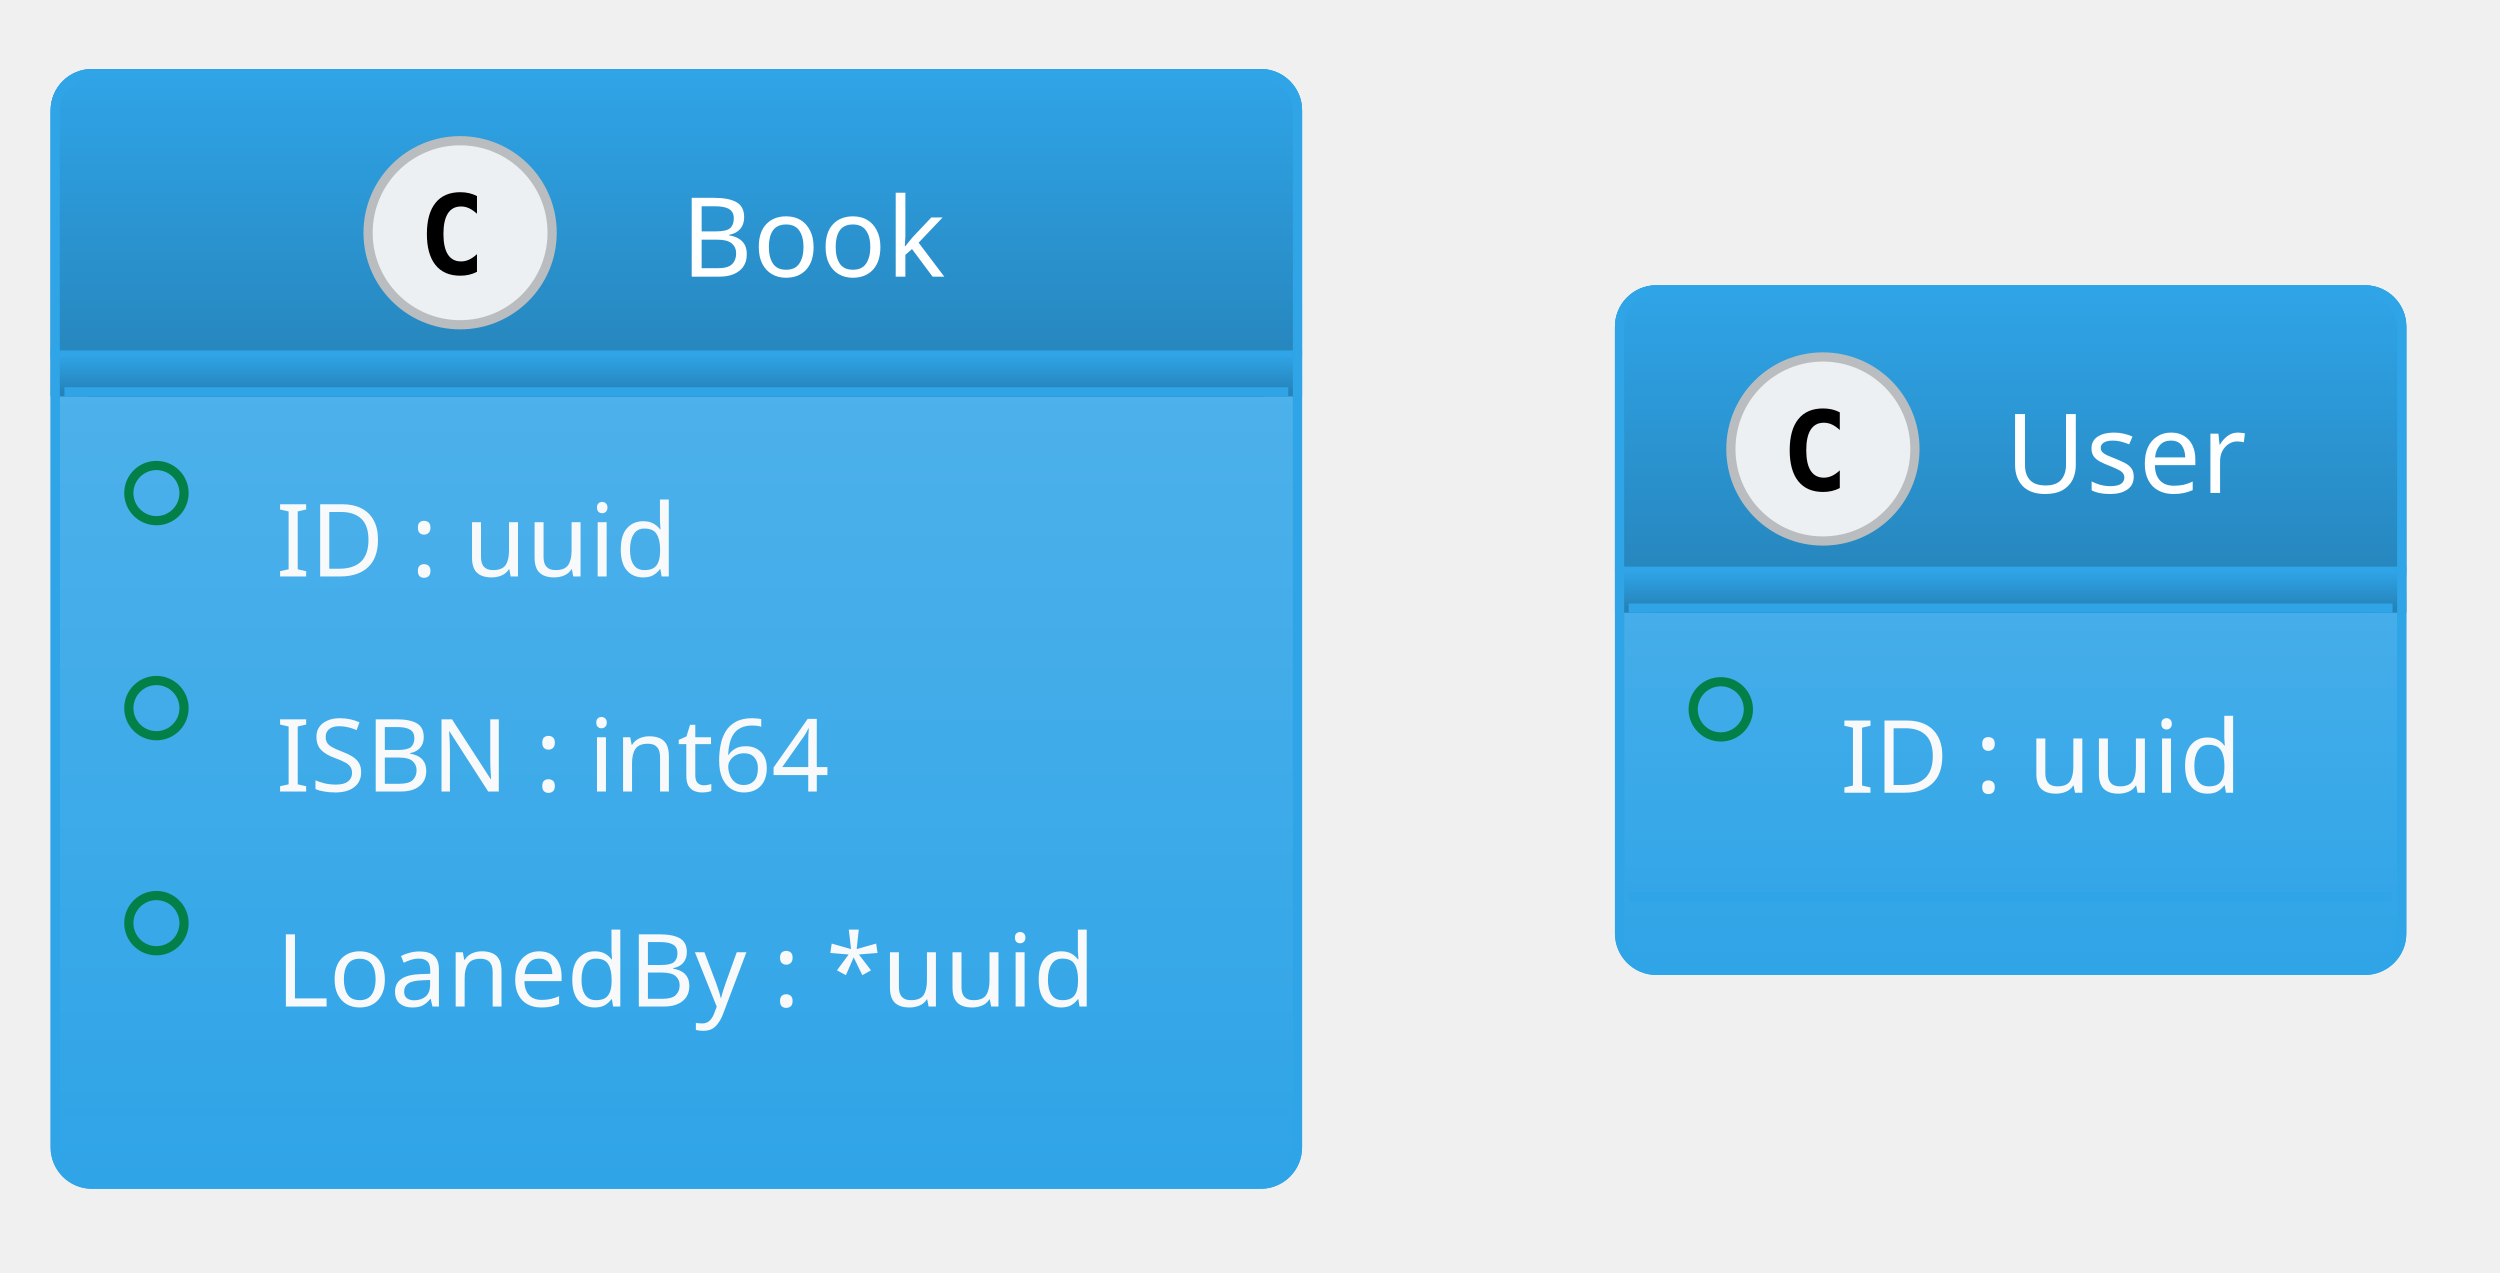
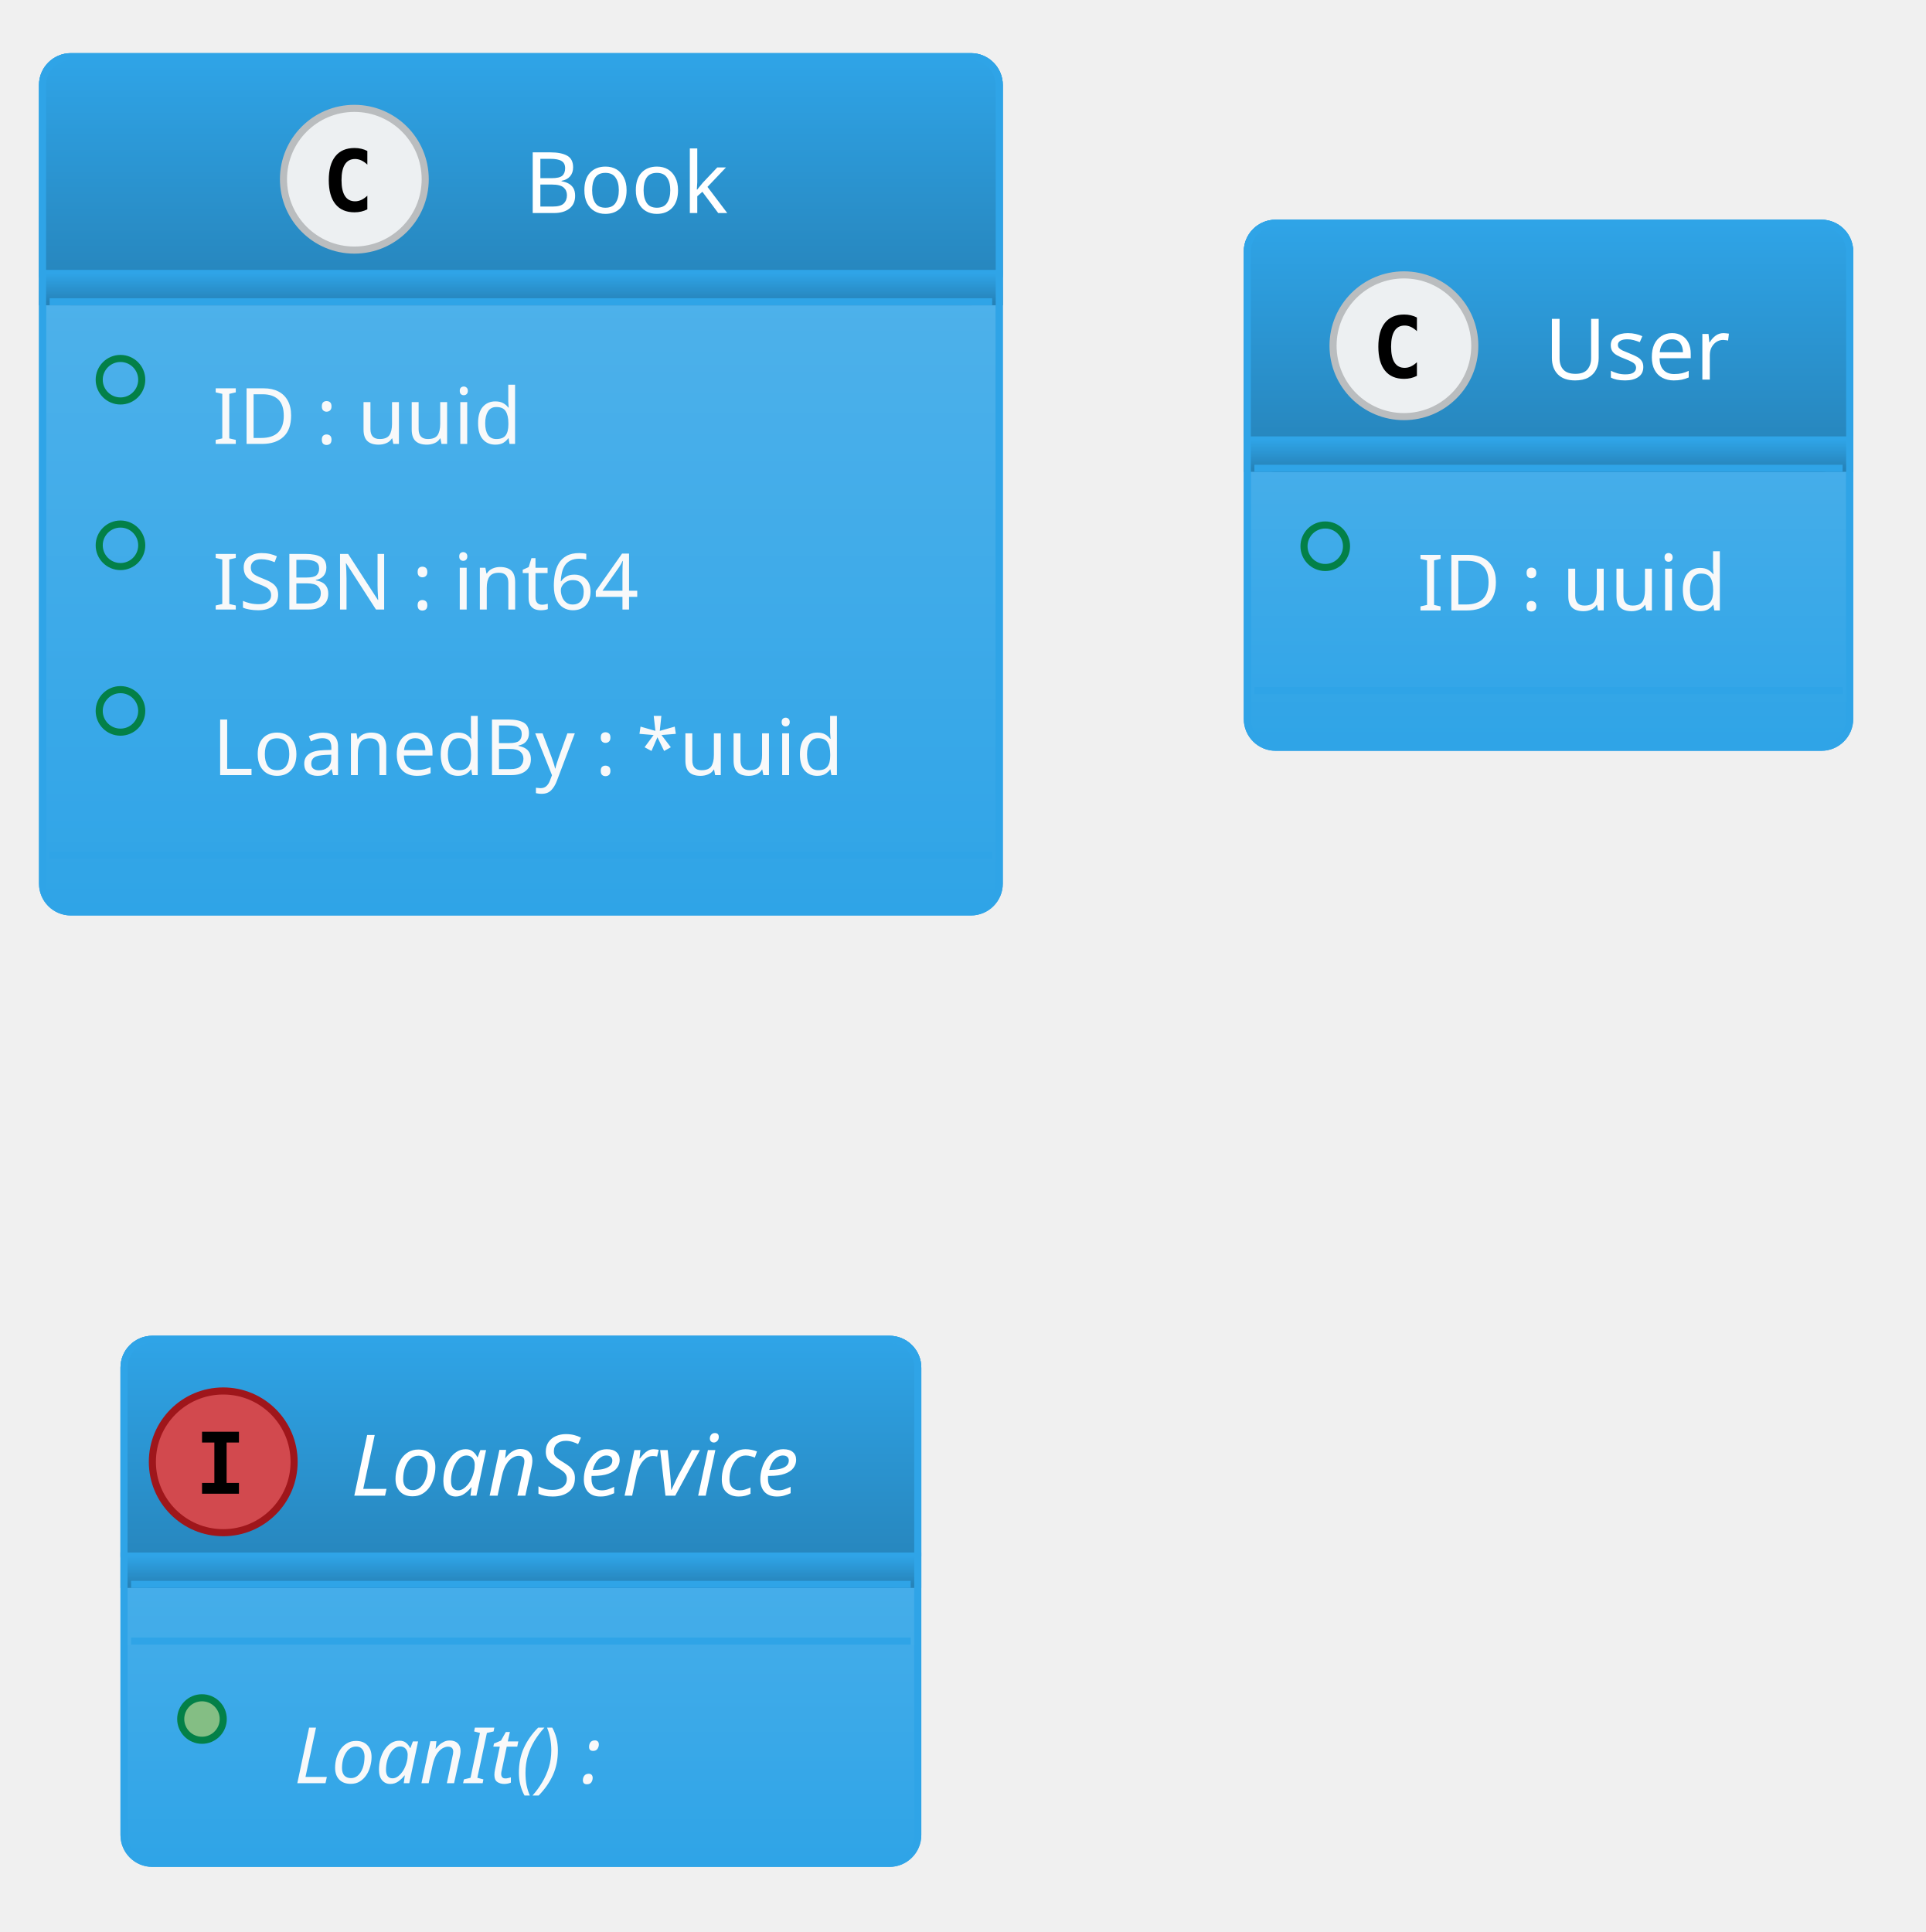
- <svg xmlns="http://www.w3.org/2000/svg" contentScriptType="application/ecmascript" contentStyleType="text/css" height="144.792px" preserveAspectRatio="none" style="width:283px;height:144px;" version="1.1" viewBox="0 0 283 144" width="283.333px" zoomAndPan="magnify">
+ <svg xmlns="http://www.w3.org/2000/svg" contentScriptType="application/ecmascript" contentStyleType="text/css" height="284.375px" preserveAspectRatio="none" style="width:283px;height:284px;" version="1.1" viewBox="0 0 283 284" width="283.333px" zoomAndPan="magnify">
  <defs>
-     <linearGradient id="g6q1cp4qb26zq0" x1="50%" x2="50%" y1="0%" y2="100%">
+     <linearGradient id="guar2xmwb9noc0" x1="50%" x2="50%" y1="0%" y2="100%">
      <stop offset="0%" stop-color="#59B6EC" />
      <stop offset="100%" stop-color="#2FA4E7" />
    </linearGradient>
-     <linearGradient id="g6q1cp4qb26zq1" x1="50%" x2="50%" y1="0%" y2="100%">
+     <linearGradient id="guar2xmwb9noc1" x1="50%" x2="50%" y1="0%" y2="100%">
      <stop offset="0%" stop-color="#2FA4E7" />
      <stop offset="100%" stop-color="#2683B9" />
    </linearGradient>
  </defs>
  <g>
-     <rect fill="url(#g6q1cp4qb26zq0)" height="125.719" id="Book" rx="4.167" ry="4.167" style="stroke: #2FA4E7; stroke-width: 1.042;" width="140.625" x="6.25" y="8.333" />
-     <rect fill="url(#g6q1cp4qb26zq1)" height="36.025" rx="4.167" ry="4.167" style="stroke: url(#g6q1cp4qb26zq1); stroke-width: 1.042;" width="140.625" x="6.25" y="8.333" />
-     <rect fill="url(#g6q1cp4qb26zq1)" height="4.167" style="stroke: url(#g6q1cp4qb26zq1); stroke-width: 1.042;" width="140.625" x="6.25" y="40.192" />
+     <rect fill="url(#guar2xmwb9noc0)" height="125.719" id="Book" rx="4.167" ry="4.167" style="stroke: #2FA4E7; stroke-width: 1.042;" width="140.625" x="6.25" y="8.333" />
+     <rect fill="url(#guar2xmwb9noc1)" height="36.025" rx="4.167" ry="4.167" style="stroke: url(#guar2xmwb9noc1); stroke-width: 1.042;" width="140.625" x="6.25" y="8.333" />
+     <rect fill="url(#guar2xmwb9noc1)" height="4.167" style="stroke: url(#guar2xmwb9noc1); stroke-width: 1.042;" width="140.625" x="6.25" y="40.192" />
    <rect fill="none" height="125.719" id="Book" rx="4.167" ry="4.167" style="stroke: #2FA4E7; stroke-width: 1.042;" width="140.625" x="6.25" y="8.333" />
    <ellipse cx="52.083" cy="26.346" fill="#EDF0F2" rx="10.417" ry="10.417" style="stroke: #BABDBF; stroke-width: 1.042;" />
    <path d="M53.994,30.771 Q53.566,30.991 53.096,31.101 Q52.627,31.21 52.108,31.21 Q50.264,31.21 49.294,29.996 Q48.324,28.781 48.324,26.486 Q48.324,24.185 49.294,22.971 Q50.264,21.756 52.108,21.756 Q52.627,21.756 53.103,21.866 Q53.579,21.976 53.994,22.195 L53.994,24.197 Q53.53,23.77 53.093,23.572 Q52.657,23.373 52.193,23.373 Q51.204,23.373 50.701,24.158 Q50.197,24.942 50.197,26.486 Q50.197,28.024 50.701,28.809 Q51.204,29.593 52.193,29.593 Q52.657,29.593 53.093,29.395 Q53.53,29.196 53.994,28.769 Z " />
    <text fill="#FFFFFF" font-family="Verdana" font-size="12.5" lengthAdjust="spacingAndGlyphs" textLength="30.208" x="77.083" y="31.317">Book</text>
    <line style="stroke: #2FA4E7; stroke-width: 1.042;" x1="7.292" x2="145.833" y1="44.358" y2="44.358" />
    <ellipse cx="17.708" cy="55.817" fill="none" rx="3.125" ry="3.125" style="stroke: #038048; stroke-width: 1.042;" />
    <text fill="#F8F9FA" font-family="Verdana" font-size="11.458" lengthAdjust="spacingAndGlyphs" textLength="52.083" x="31.25" y="65.253">ID : uuid</text>
    <ellipse cx="17.708" cy="80.159" fill="none" rx="3.125" ry="3.125" style="stroke: #038048; stroke-width: 1.042;" />
    <text fill="#F8F9FA" font-family="Verdana" font-size="11.458" lengthAdjust="spacingAndGlyphs" textLength="72.917" x="31.25" y="89.596">ISBN : int64</text>
    <ellipse cx="17.708" cy="104.501" fill="none" rx="3.125" ry="3.125" style="stroke: #038048; stroke-width: 1.042;" />
    <text fill="#F8F9FA" font-family="Verdana" font-size="11.458" lengthAdjust="spacingAndGlyphs" textLength="104.167" x="31.25" y="113.938">LoanedBy : *uuid</text>
    <line style="stroke: #2FA4E7; stroke-width: 1.042;" x1="7.292" x2="145.833" y1="125.719" y2="125.719" />
-     <rect fill="url(#g6q1cp4qb26zq0)" height="77.034" id="User" rx="4.167" ry="4.167" style="stroke: #2FA4E7; stroke-width: 1.042;" width="88.542" x="183.333" y="32.812" />
-     <rect fill="url(#g6q1cp4qb26zq1)" height="36.025" rx="4.167" ry="4.167" style="stroke: url(#g6q1cp4qb26zq1); stroke-width: 1.042;" width="88.542" x="183.333" y="32.812" />
-     <rect fill="url(#g6q1cp4qb26zq1)" height="4.167" style="stroke: url(#g6q1cp4qb26zq1); stroke-width: 1.042;" width="88.542" x="183.333" y="64.671" />
+     <rect fill="url(#guar2xmwb9noc0)" height="77.034" id="User" rx="4.167" ry="4.167" style="stroke: #2FA4E7; stroke-width: 1.042;" width="88.542" x="183.333" y="32.812" />
+     <rect fill="url(#guar2xmwb9noc1)" height="36.025" rx="4.167" ry="4.167" style="stroke: url(#guar2xmwb9noc1); stroke-width: 1.042;" width="88.542" x="183.333" y="32.812" />
+     <rect fill="url(#guar2xmwb9noc1)" height="4.167" style="stroke: url(#guar2xmwb9noc1); stroke-width: 1.042;" width="88.542" x="183.333" y="64.671" />
    <rect fill="none" height="77.034" id="User" rx="4.167" ry="4.167" style="stroke: #2FA4E7; stroke-width: 1.042;" width="88.542" x="183.333" y="32.812" />
    <ellipse cx="206.354" cy="50.825" fill="#EDF0F2" rx="10.417" ry="10.417" style="stroke: #BABDBF; stroke-width: 1.042;" />
    <path d="M208.265,55.25 Q207.837,55.47 207.367,55.58 Q206.897,55.69 206.379,55.69 Q204.535,55.69 203.565,54.475 Q202.594,53.26 202.594,50.965 Q202.594,48.664 203.565,47.45 Q204.535,46.235 206.379,46.235 Q206.897,46.235 207.374,46.345 Q207.85,46.455 208.265,46.675 L208.265,48.677 Q207.801,48.249 207.364,48.051 Q206.928,47.853 206.464,47.853 Q205.475,47.853 204.972,48.637 Q204.468,49.421 204.468,50.965 Q204.468,52.504 204.972,53.288 Q205.475,54.072 206.464,54.072 Q206.928,54.072 207.364,53.874 Q207.801,53.675 208.265,53.248 Z " />
    <text fill="#FFFFFF" font-family="Verdana" font-size="12.5" lengthAdjust="spacingAndGlyphs" textLength="28.125" x="226.979" y="55.796">User</text>
    <line style="stroke: #2FA4E7; stroke-width: 1.042;" x1="184.375" x2="270.833" y1="68.838" y2="68.838" />
    <ellipse cx="194.792" cy="80.296" fill="none" rx="3.125" ry="3.125" style="stroke: #038048; stroke-width: 1.042;" />
    <text fill="#F8F9FA" font-family="Verdana" font-size="11.458" lengthAdjust="spacingAndGlyphs" textLength="52.083" x="208.333" y="89.732">ID : uuid</text>
    <line style="stroke: #2FA4E7; stroke-width: 1.042;" x1="184.375" x2="270.833" y1="101.513" y2="101.513" />
+     <rect fill="url(#guar2xmwb9noc0)" height="77.034" id="LoanService" rx="4.167" ry="4.167" style="stroke: #2FA4E7; stroke-width: 1.042;" width="116.667" x="18.229" y="196.875" />
+     <rect fill="url(#guar2xmwb9noc1)" height="36.025" rx="4.167" ry="4.167" style="stroke: url(#guar2xmwb9noc1); stroke-width: 1.042;" width="116.667" x="18.229" y="196.875" />
+     <rect fill="url(#guar2xmwb9noc1)" height="4.167" style="stroke: url(#guar2xmwb9noc1); stroke-width: 1.042;" width="116.667" x="18.229" y="228.733" />
+     <rect fill="none" height="77.034" id="LoanService" rx="4.167" ry="4.167" style="stroke: #2FA4E7; stroke-width: 1.042;" width="116.667" x="18.229" y="196.875" />
+     <ellipse cx="32.812" cy="214.887" fill="#D2494E" rx="10.417" ry="10.417" style="stroke: #9F161B; stroke-width: 1.042;" />
+     <path d="M29.696,212.049 L29.696,210.462 L35.122,210.462 L35.122,212.049 L33.309,212.049 L33.309,217.988 L35.122,217.988 L35.122,219.575 L29.696,219.575 L29.696,217.988 L31.508,217.988 L31.508,212.049 Z " />
+     <text fill="#FFFFFF" font-family="Verdana" font-size="12.5" font-style="italic" lengthAdjust="spacingAndGlyphs" textLength="75" x="51.562" y="219.859">LoanService</text>
+     <line style="stroke: #2FA4E7; stroke-width: 1.042;" x1="19.271" x2="133.854" y1="232.9" y2="232.9" />
+     <line style="stroke: #2FA4E7; stroke-width: 1.042;" x1="19.271" x2="133.854" y1="241.233" y2="241.233" />
+     <ellipse cx="29.688" cy="252.692" fill="#84BE84" rx="3.125" ry="3.125" style="stroke: #038048; stroke-width: 1.042;" />
+     <text fill="#F8F9FA" font-family="Verdana" font-size="11.458" font-style="italic" lengthAdjust="spacingAndGlyphs" textLength="57.292" x="43.229" y="262.128">LoanIt() :</text>
  </g>
</svg>
